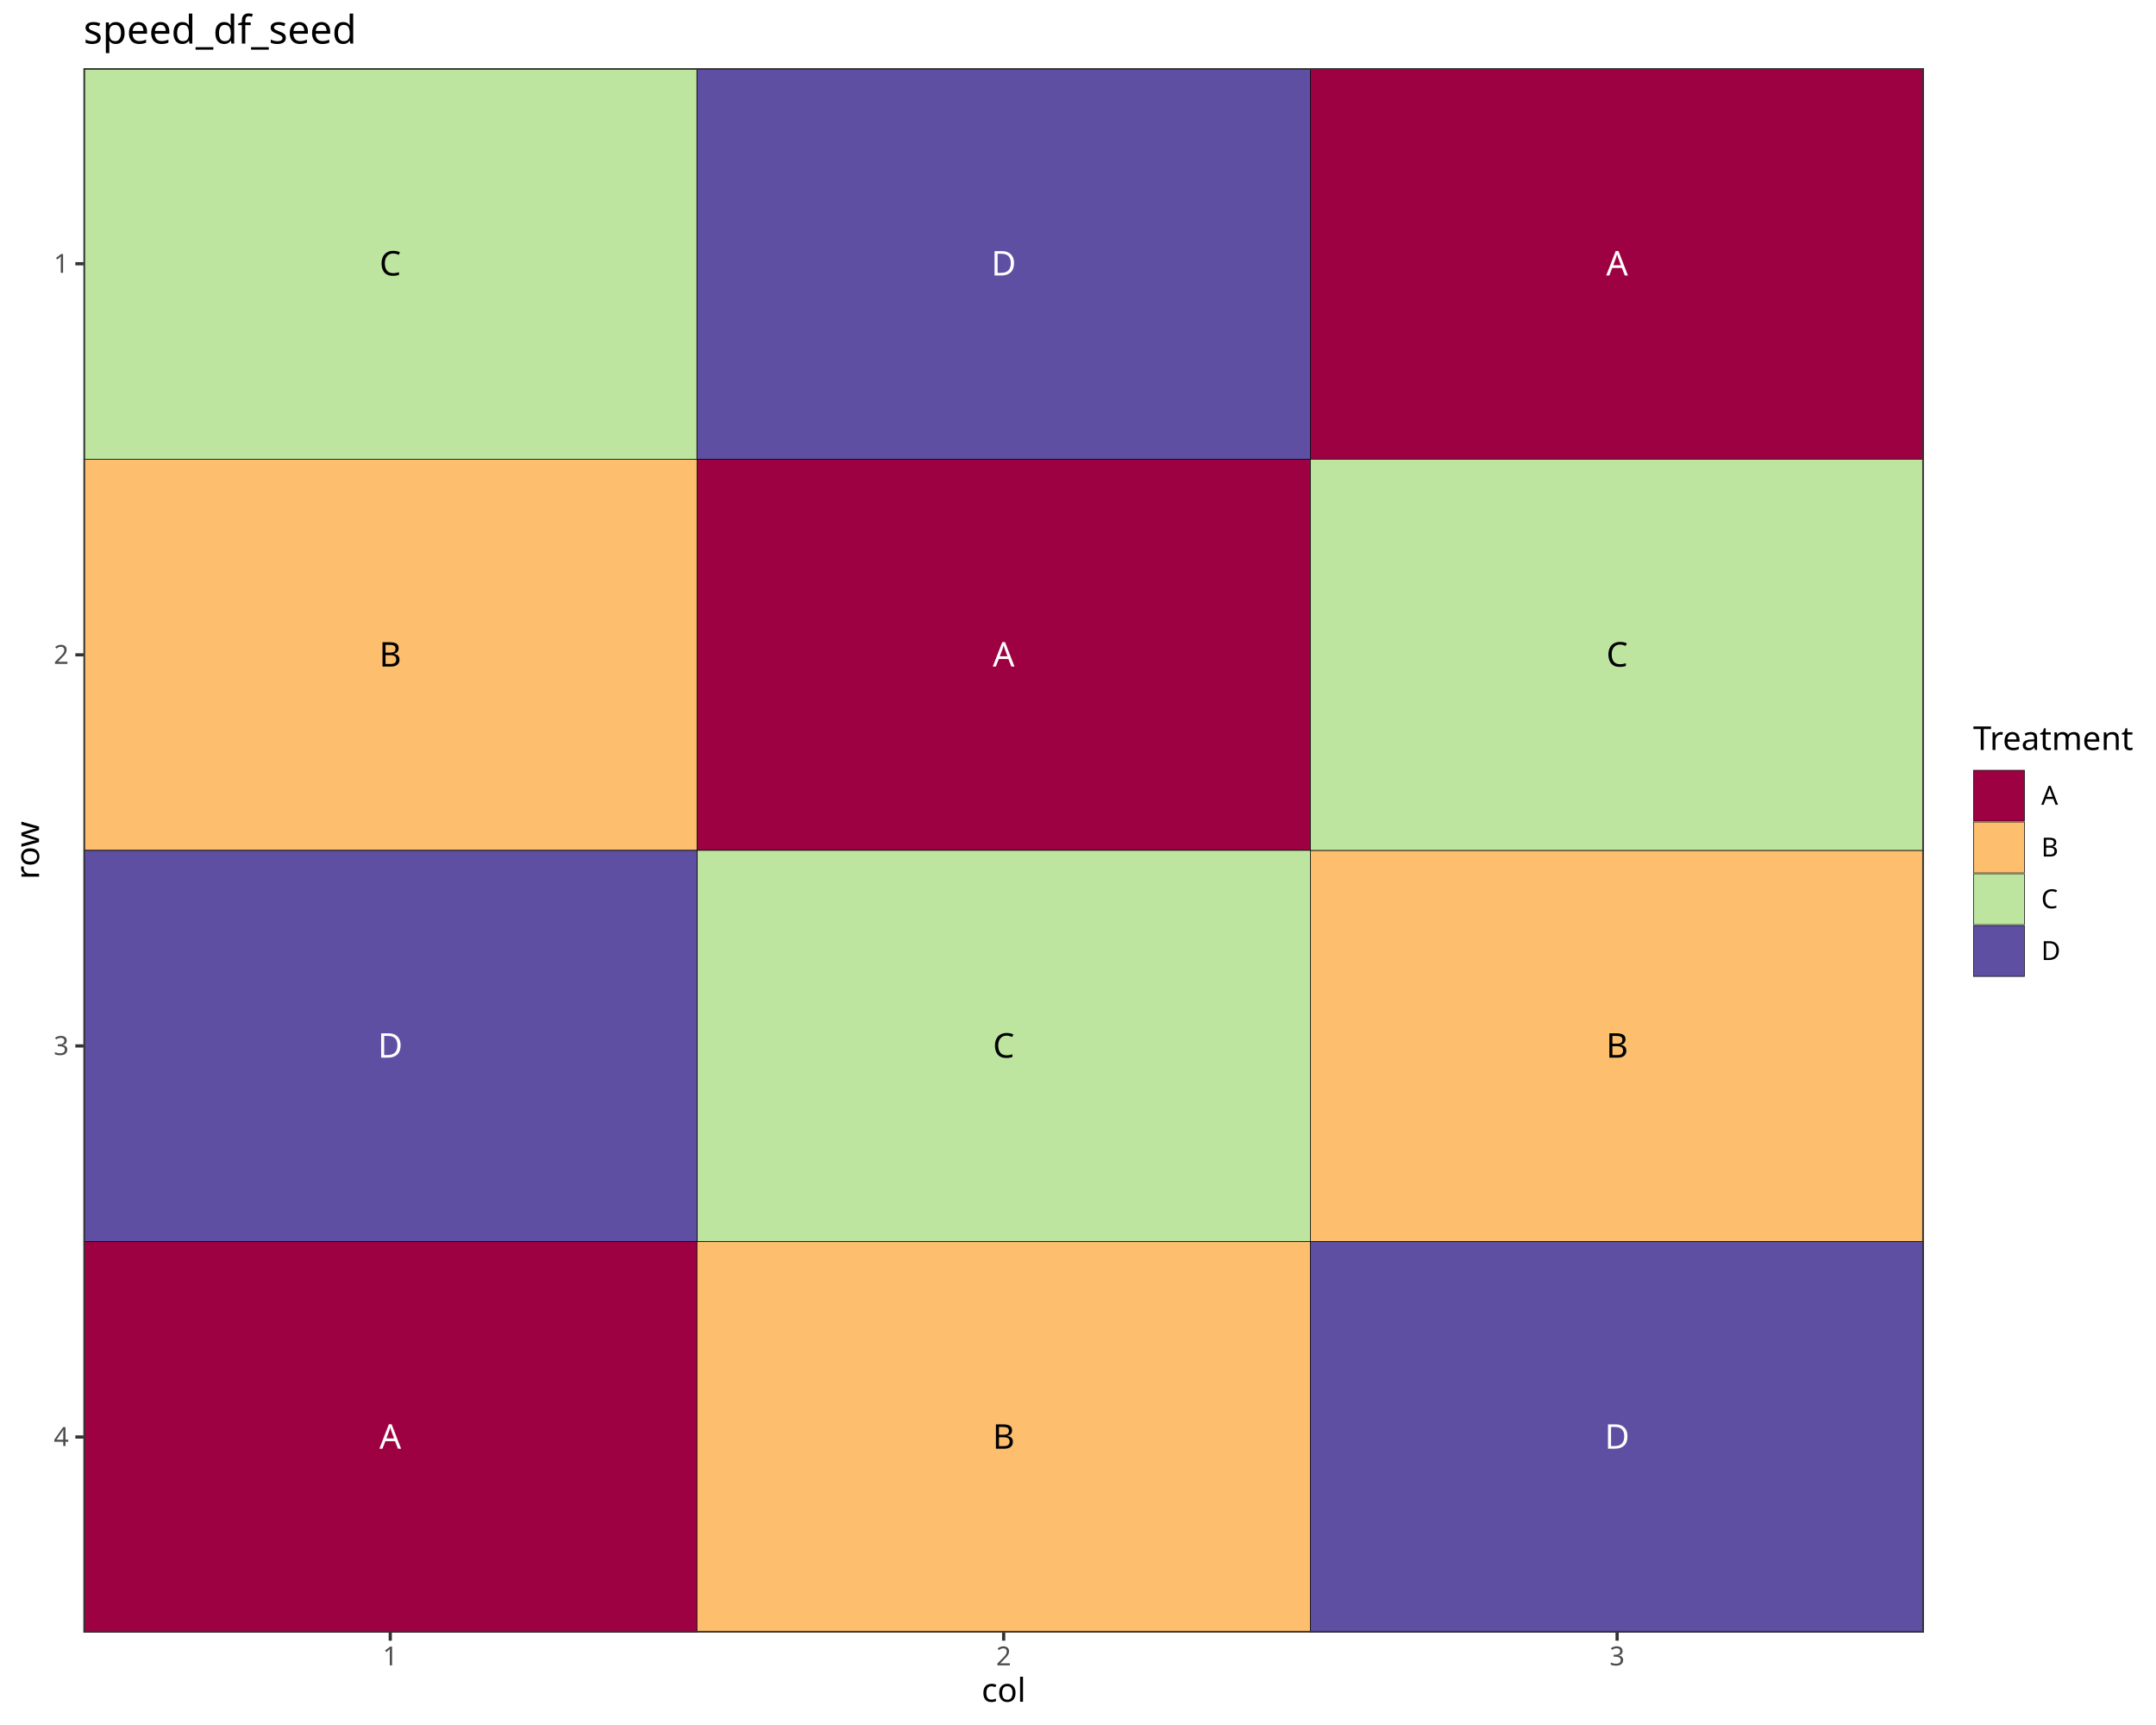
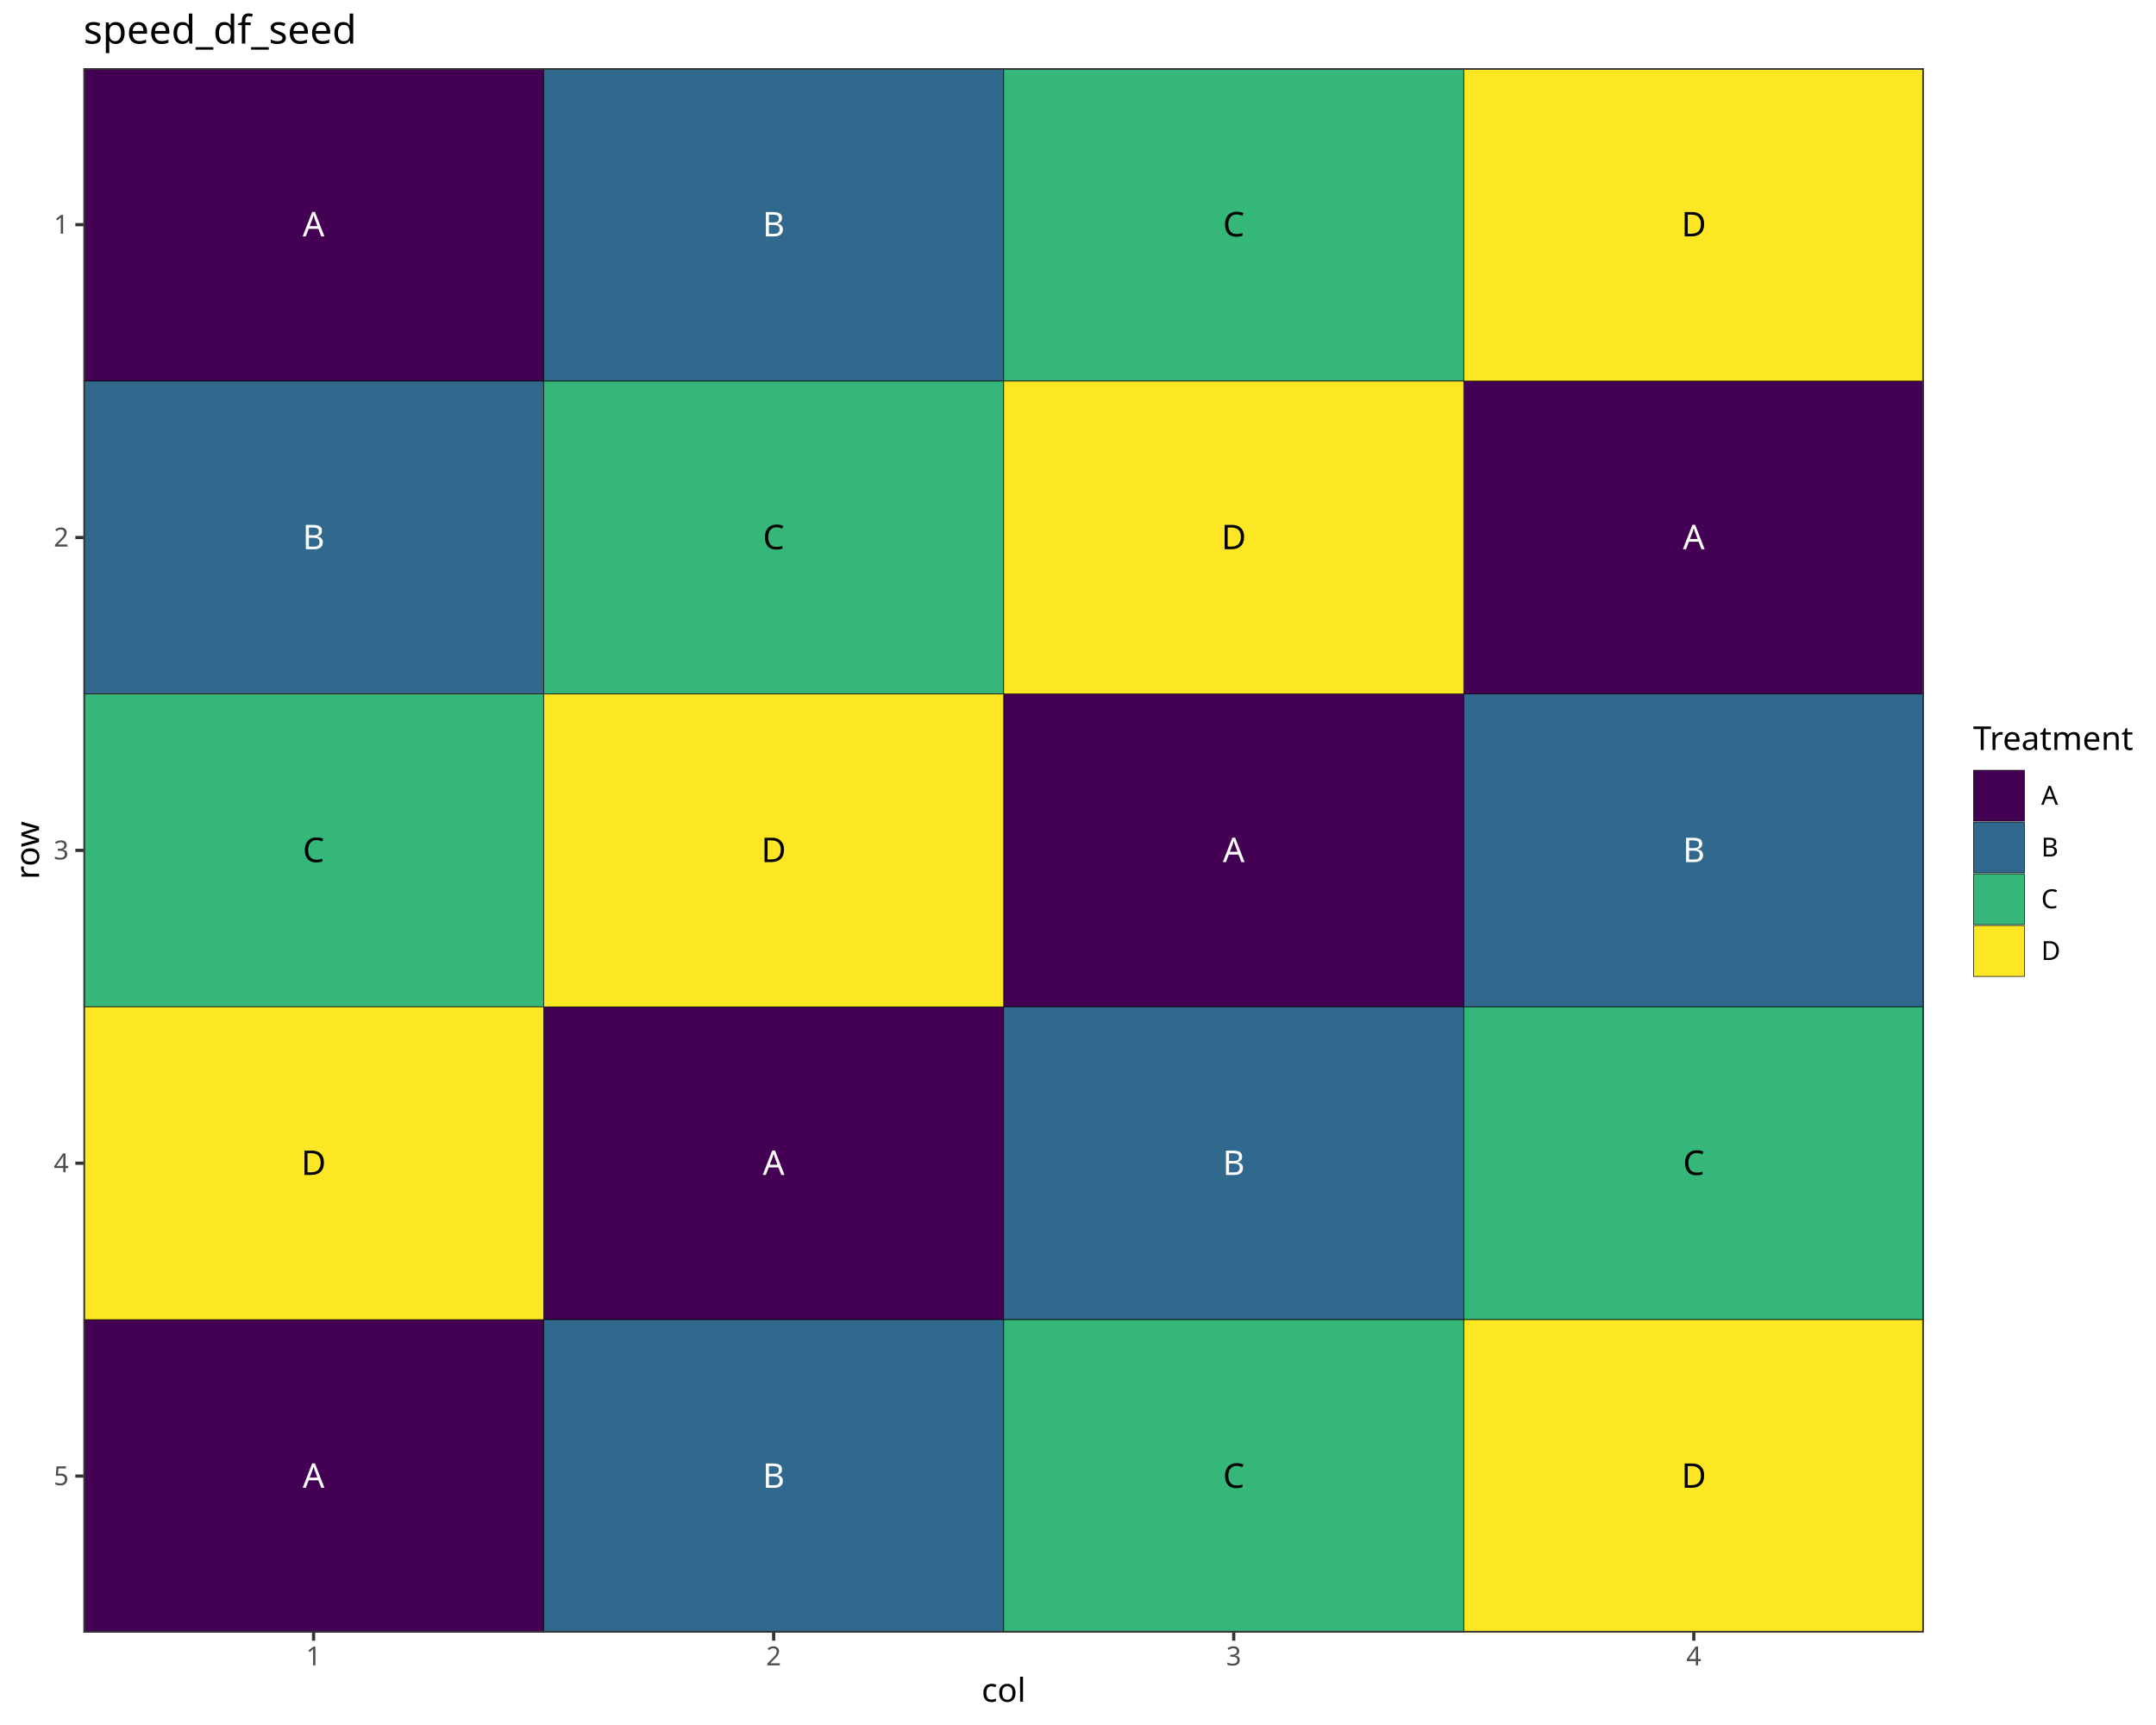
<svg xmlns="http://www.w3.org/2000/svg" class="svglite" data-engine-version="2.0" width="720.00pt" height="576.00pt" viewBox="0 0 720.00 576.00">
  <defs>
    <style type="text/css">
    .svglite line, .svglite polyline, .svglite polygon, .svglite path, .svglite rect, .svglite circle {
      fill: none;
      stroke: #000000;
      stroke-linecap: round;
      stroke-linejoin: round;
      stroke-miterlimit: 10.00;
    }
  </style>
  </defs>
  <rect width="100%" height="100%" style="stroke: none; fill: #FFFFFF;" />
  <defs>
    <clipPath id="cpMC4wMHw3MjAuMDB8MC4wMHw1NzYuMDA=">
      <rect x="0.00" y="0.00" width="720.00" height="576.00" />
    </clipPath>
  </defs>
  <g clip-path="url(#cpMC4wMHw3MjAuMDB8MC4wMHw1NzYuMDA=)">
    <rect x="-0" y="0.00" width="720.00" height="576.00" style="stroke-width: 1.07; stroke: #FFFFFF; fill: #FFFFFF;" />
  </g>
  <defs>
    <clipPath id="cpMjcuOTB8NjQyLjQ3fDIyLjc4fDU0NS4xMQ==">
      <rect x="27.90" y="22.78" width="614.57" height="522.33" />
    </clipPath>
  </defs>
  <g clip-path="url(#cpMjcuOTB8NjQyLjQ3fDIyLjc4fDU0NS4xMQ==)">
    <rect x="27.90" y="22.78" width="614.57" height="522.33" style="stroke-width: 1.07; stroke: none; fill: #FFFFFF;" />
    <polyline points="27.90,22.78 642.47,22.78 " style="stroke-width: 0.53; stroke: #EBEBEB; stroke-linecap: butt;" />
-     <polyline points="27.90,153.37 642.47,153.37 " style="stroke-width: 0.53; stroke: #EBEBEB; stroke-linecap: butt;" />
-     <polyline points="27.90,283.95 642.47,283.95 " style="stroke-width: 0.53; stroke: #EBEBEB; stroke-linecap: butt;" />
-     <polyline points="27.90,414.53 642.47,414.53 " style="stroke-width: 0.53; stroke: #EBEBEB; stroke-linecap: butt;" />
+     <polyline points="27.90,127.25 642.47,127.25 " style="stroke-width: 0.53; stroke: #EBEBEB; stroke-linecap: butt;" />
+     <polyline points="27.90,231.72 642.47,231.72 " style="stroke-width: 0.53; stroke: #EBEBEB; stroke-linecap: butt;" />
+     <polyline points="27.90,336.18 642.47,336.18 " style="stroke-width: 0.53; stroke: #EBEBEB; stroke-linecap: butt;" />
+     <polyline points="27.90,440.65 642.47,440.65 " style="stroke-width: 0.53; stroke: #EBEBEB; stroke-linecap: butt;" />
    <polyline points="27.90,545.11 642.47,545.11 " style="stroke-width: 0.53; stroke: #EBEBEB; stroke-linecap: butt;" />
    <polyline points="27.90,545.11 27.90,22.78 " style="stroke-width: 0.53; stroke: #EBEBEB; stroke-linecap: butt;" />
-     <polyline points="232.76,545.11 232.76,22.78 " style="stroke-width: 0.53; stroke: #EBEBEB; stroke-linecap: butt;" />
-     <polyline points="437.61,545.11 437.61,22.78 " style="stroke-width: 0.53; stroke: #EBEBEB; stroke-linecap: butt;" />
+     <polyline points="181.54,545.11 181.54,22.78 " style="stroke-width: 0.53; stroke: #EBEBEB; stroke-linecap: butt;" />
+     <polyline points="335.18,545.11 335.18,22.78 " style="stroke-width: 0.53; stroke: #EBEBEB; stroke-linecap: butt;" />
+     <polyline points="488.83,545.11 488.83,22.78 " style="stroke-width: 0.53; stroke: #EBEBEB; stroke-linecap: butt;" />
    <polyline points="642.47,545.11 642.47,22.78 " style="stroke-width: 0.53; stroke: #EBEBEB; stroke-linecap: butt;" />
-     <polyline points="27.90,88.07 642.47,88.07 " style="stroke-width: 1.07; stroke: #EBEBEB; stroke-linecap: butt;" />
-     <polyline points="27.90,218.66 642.47,218.66 " style="stroke-width: 1.07; stroke: #EBEBEB; stroke-linecap: butt;" />
-     <polyline points="27.90,349.24 642.47,349.24 " style="stroke-width: 1.07; stroke: #EBEBEB; stroke-linecap: butt;" />
-     <polyline points="27.90,479.82 642.47,479.82 " style="stroke-width: 1.07; stroke: #EBEBEB; stroke-linecap: butt;" />
-     <polyline points="130.33,545.11 130.33,22.78 " style="stroke-width: 1.07; stroke: #EBEBEB; stroke-linecap: butt;" />
-     <polyline points="335.18,545.11 335.18,22.78 " style="stroke-width: 1.07; stroke: #EBEBEB; stroke-linecap: butt;" />
-     <polyline points="540.04,545.11 540.04,22.78 " style="stroke-width: 1.07; stroke: #EBEBEB; stroke-linecap: butt;" />
-     <rect x="232.76" y="153.37" width="204.86" height="130.58" style="stroke-width: 0.21; stroke-linecap: butt; stroke-linejoin: miter; fill: #9E0142;" />
-     <rect x="437.61" y="22.78" width="204.86" height="130.58" style="stroke-width: 0.21; stroke-linecap: butt; stroke-linejoin: miter; fill: #9E0142;" />
-     <rect x="27.90" y="414.53" width="204.86" height="130.58" style="stroke-width: 0.21; stroke-linecap: butt; stroke-linejoin: miter; fill: #9E0142;" />
-     <rect x="437.61" y="283.95" width="204.86" height="130.58" style="stroke-width: 0.21; stroke-linecap: butt; stroke-linejoin: miter; fill: #FDBE6E;" />
-     <rect x="232.76" y="414.53" width="204.86" height="130.58" style="stroke-width: 0.21; stroke-linecap: butt; stroke-linejoin: miter; fill: #FDBE6E;" />
-     <rect x="27.90" y="153.37" width="204.86" height="130.58" style="stroke-width: 0.21; stroke-linecap: butt; stroke-linejoin: miter; fill: #FDBE6E;" />
-     <rect x="27.90" y="22.78" width="204.86" height="130.58" style="stroke-width: 0.21; stroke-linecap: butt; stroke-linejoin: miter; fill: #BEE5A0;" />
-     <rect x="437.61" y="153.37" width="204.86" height="130.58" style="stroke-width: 0.21; stroke-linecap: butt; stroke-linejoin: miter; fill: #BEE5A0;" />
-     <rect x="232.76" y="283.95" width="204.86" height="130.58" style="stroke-width: 0.21; stroke-linecap: butt; stroke-linejoin: miter; fill: #BEE5A0;" />
-     <rect x="27.90" y="283.95" width="204.86" height="130.58" style="stroke-width: 0.21; stroke-linecap: butt; stroke-linejoin: miter; fill: #5E4FA2;" />
-     <rect x="232.76" y="22.78" width="204.86" height="130.58" style="stroke-width: 0.21; stroke-linecap: butt; stroke-linejoin: miter; fill: #5E4FA2;" />
-     <rect x="437.61" y="414.53" width="204.86" height="130.58" style="stroke-width: 0.21; stroke-linecap: butt; stroke-linejoin: miter; fill: #5E4FA2;" />
-     <text x="335.18" y="222.57" text-anchor="middle" style="font-size: 11.38px; fill: #FFFFFF; font-family: sans;" textLength="7.59px" lengthAdjust="spacingAndGlyphs">A</text>
-     <text x="540.04" y="91.99" text-anchor="middle" style="font-size: 11.38px; fill: #FFFFFF; font-family: sans;" textLength="7.59px" lengthAdjust="spacingAndGlyphs">A</text>
-     <text x="130.33" y="483.74" text-anchor="middle" style="font-size: 11.38px; fill: #FFFFFF; font-family: sans;" textLength="7.59px" lengthAdjust="spacingAndGlyphs">A</text>
-     <text x="540.04" y="353.16" text-anchor="middle" style="font-size: 11.38px; font-family: sans;" textLength="7.59px" lengthAdjust="spacingAndGlyphs">B</text>
-     <text x="335.18" y="483.74" text-anchor="middle" style="font-size: 11.38px; font-family: sans;" textLength="7.59px" lengthAdjust="spacingAndGlyphs">B</text>
-     <text x="130.33" y="222.57" text-anchor="middle" style="font-size: 11.38px; font-family: sans;" textLength="7.59px" lengthAdjust="spacingAndGlyphs">B</text>
-     <text x="130.33" y="91.99" text-anchor="middle" style="font-size: 11.38px; font-family: sans;" textLength="8.22px" lengthAdjust="spacingAndGlyphs">C</text>
-     <text x="540.04" y="222.57" text-anchor="middle" style="font-size: 11.38px; font-family: sans;" textLength="8.22px" lengthAdjust="spacingAndGlyphs">C</text>
-     <text x="335.18" y="353.16" text-anchor="middle" style="font-size: 11.38px; font-family: sans;" textLength="8.22px" lengthAdjust="spacingAndGlyphs">C</text>
-     <text x="130.33" y="353.16" text-anchor="middle" style="font-size: 11.38px; fill: #FFFFFF; font-family: sans;" textLength="8.22px" lengthAdjust="spacingAndGlyphs">D</text>
-     <text x="335.18" y="91.99" text-anchor="middle" style="font-size: 11.38px; fill: #FFFFFF; font-family: sans;" textLength="8.22px" lengthAdjust="spacingAndGlyphs">D</text>
-     <text x="540.04" y="483.74" text-anchor="middle" style="font-size: 11.38px; fill: #FFFFFF; font-family: sans;" textLength="8.22px" lengthAdjust="spacingAndGlyphs">D</text>
+     <polyline points="27.90,75.02 642.47,75.02 " style="stroke-width: 1.07; stroke: #EBEBEB; stroke-linecap: butt;" />
+     <polyline points="27.90,179.48 642.47,179.48 " style="stroke-width: 1.07; stroke: #EBEBEB; stroke-linecap: butt;" />
+     <polyline points="27.90,283.95 642.47,283.95 " style="stroke-width: 1.07; stroke: #EBEBEB; stroke-linecap: butt;" />
+     <polyline points="27.90,388.41 642.47,388.41 " style="stroke-width: 1.07; stroke: #EBEBEB; stroke-linecap: butt;" />
+     <polyline points="27.90,492.88 642.47,492.88 " style="stroke-width: 1.07; stroke: #EBEBEB; stroke-linecap: butt;" />
+     <polyline points="104.72,545.11 104.72,22.78 " style="stroke-width: 1.07; stroke: #EBEBEB; stroke-linecap: butt;" />
+     <polyline points="258.36,545.11 258.36,22.78 " style="stroke-width: 1.07; stroke: #EBEBEB; stroke-linecap: butt;" />
+     <polyline points="412.01,545.11 412.01,22.78 " style="stroke-width: 1.07; stroke: #EBEBEB; stroke-linecap: butt;" />
+     <polyline points="565.65,545.11 565.65,22.78 " style="stroke-width: 1.07; stroke: #EBEBEB; stroke-linecap: butt;" />
+     <rect x="27.90" y="22.78" width="153.64" height="104.47" style="stroke-width: 0.21; stroke-linecap: butt; stroke-linejoin: miter; fill: #440154;" />
+     <rect x="27.90" y="440.65" width="153.64" height="104.47" style="stroke-width: 0.21; stroke-linecap: butt; stroke-linejoin: miter; fill: #440154;" />
+     <rect x="181.54" y="336.18" width="153.64" height="104.47" style="stroke-width: 0.21; stroke-linecap: butt; stroke-linejoin: miter; fill: #440154;" />
+     <rect x="335.18" y="231.72" width="153.64" height="104.47" style="stroke-width: 0.21; stroke-linecap: butt; stroke-linejoin: miter; fill: #440154;" />
+     <rect x="488.83" y="127.25" width="153.64" height="104.47" style="stroke-width: 0.21; stroke-linecap: butt; stroke-linejoin: miter; fill: #440154;" />
+     <rect x="27.90" y="127.25" width="153.64" height="104.47" style="stroke-width: 0.21; stroke-linecap: butt; stroke-linejoin: miter; fill: #31688E;" />
+     <rect x="181.54" y="22.78" width="153.64" height="104.47" style="stroke-width: 0.21; stroke-linecap: butt; stroke-linejoin: miter; fill: #31688E;" />
+     <rect x="181.54" y="440.65" width="153.64" height="104.47" style="stroke-width: 0.21; stroke-linecap: butt; stroke-linejoin: miter; fill: #31688E;" />
+     <rect x="335.18" y="336.18" width="153.64" height="104.47" style="stroke-width: 0.21; stroke-linecap: butt; stroke-linejoin: miter; fill: #31688E;" />
+     <rect x="488.83" y="231.72" width="153.64" height="104.47" style="stroke-width: 0.21; stroke-linecap: butt; stroke-linejoin: miter; fill: #31688E;" />
+     <rect x="27.90" y="231.72" width="153.64" height="104.47" style="stroke-width: 0.21; stroke-linecap: butt; stroke-linejoin: miter; fill: #35B779;" />
+     <rect x="181.54" y="127.25" width="153.64" height="104.47" style="stroke-width: 0.21; stroke-linecap: butt; stroke-linejoin: miter; fill: #35B779;" />
+     <rect x="335.18" y="22.78" width="153.64" height="104.47" style="stroke-width: 0.21; stroke-linecap: butt; stroke-linejoin: miter; fill: #35B779;" />
+     <rect x="335.18" y="440.65" width="153.64" height="104.47" style="stroke-width: 0.21; stroke-linecap: butt; stroke-linejoin: miter; fill: #35B779;" />
+     <rect x="488.83" y="336.18" width="153.64" height="104.47" style="stroke-width: 0.21; stroke-linecap: butt; stroke-linejoin: miter; fill: #35B779;" />
+     <rect x="27.90" y="336.18" width="153.64" height="104.47" style="stroke-width: 0.21; stroke-linecap: butt; stroke-linejoin: miter; fill: #FDE725;" />
+     <rect x="181.54" y="231.72" width="153.64" height="104.47" style="stroke-width: 0.21; stroke-linecap: butt; stroke-linejoin: miter; fill: #FDE725;" />
+     <rect x="335.18" y="127.25" width="153.64" height="104.47" style="stroke-width: 0.21; stroke-linecap: butt; stroke-linejoin: miter; fill: #FDE725;" />
+     <rect x="488.83" y="22.78" width="153.64" height="104.47" style="stroke-width: 0.21; stroke-linecap: butt; stroke-linejoin: miter; fill: #FDE725;" />
+     <rect x="488.83" y="440.65" width="153.64" height="104.47" style="stroke-width: 0.21; stroke-linecap: butt; stroke-linejoin: miter; fill: #FDE725;" />
+     <text x="104.72" y="78.93" text-anchor="middle" style="font-size: 11.38px; fill: #FFFFFF; font-family: sans;" textLength="7.59px" lengthAdjust="spacingAndGlyphs">A</text>
+     <text x="104.72" y="496.80" text-anchor="middle" style="font-size: 11.38px; fill: #FFFFFF; font-family: sans;" textLength="7.59px" lengthAdjust="spacingAndGlyphs">A</text>
+     <text x="258.36" y="392.33" text-anchor="middle" style="font-size: 11.38px; fill: #FFFFFF; font-family: sans;" textLength="7.59px" lengthAdjust="spacingAndGlyphs">A</text>
+     <text x="412.01" y="287.86" text-anchor="middle" style="font-size: 11.38px; fill: #FFFFFF; font-family: sans;" textLength="7.59px" lengthAdjust="spacingAndGlyphs">A</text>
+     <text x="565.65" y="183.40" text-anchor="middle" style="font-size: 11.38px; fill: #FFFFFF; font-family: sans;" textLength="7.59px" lengthAdjust="spacingAndGlyphs">A</text>
+     <text x="104.72" y="183.40" text-anchor="middle" style="font-size: 11.38px; fill: #FFFFFF; font-family: sans;" textLength="7.59px" lengthAdjust="spacingAndGlyphs">B</text>
+     <text x="258.36" y="78.93" text-anchor="middle" style="font-size: 11.38px; fill: #FFFFFF; font-family: sans;" textLength="7.59px" lengthAdjust="spacingAndGlyphs">B</text>
+     <text x="258.36" y="496.80" text-anchor="middle" style="font-size: 11.38px; fill: #FFFFFF; font-family: sans;" textLength="7.59px" lengthAdjust="spacingAndGlyphs">B</text>
+     <text x="412.01" y="392.33" text-anchor="middle" style="font-size: 11.38px; fill: #FFFFFF; font-family: sans;" textLength="7.59px" lengthAdjust="spacingAndGlyphs">B</text>
+     <text x="565.65" y="287.86" text-anchor="middle" style="font-size: 11.38px; fill: #FFFFFF; font-family: sans;" textLength="7.59px" lengthAdjust="spacingAndGlyphs">B</text>
+     <text x="104.72" y="287.86" text-anchor="middle" style="font-size: 11.38px; font-family: sans;" textLength="8.22px" lengthAdjust="spacingAndGlyphs">C</text>
+     <text x="258.36" y="183.40" text-anchor="middle" style="font-size: 11.38px; font-family: sans;" textLength="8.22px" lengthAdjust="spacingAndGlyphs">C</text>
+     <text x="412.01" y="78.93" text-anchor="middle" style="font-size: 11.38px; font-family: sans;" textLength="8.22px" lengthAdjust="spacingAndGlyphs">C</text>
+     <text x="412.01" y="496.80" text-anchor="middle" style="font-size: 11.38px; font-family: sans;" textLength="8.22px" lengthAdjust="spacingAndGlyphs">C</text>
+     <text x="565.65" y="392.33" text-anchor="middle" style="font-size: 11.38px; font-family: sans;" textLength="8.22px" lengthAdjust="spacingAndGlyphs">C</text>
+     <text x="104.72" y="392.33" text-anchor="middle" style="font-size: 11.38px; font-family: sans;" textLength="8.22px" lengthAdjust="spacingAndGlyphs">D</text>
+     <text x="258.36" y="287.86" text-anchor="middle" style="font-size: 11.38px; font-family: sans;" textLength="8.22px" lengthAdjust="spacingAndGlyphs">D</text>
+     <text x="412.01" y="183.40" text-anchor="middle" style="font-size: 11.38px; font-family: sans;" textLength="8.22px" lengthAdjust="spacingAndGlyphs">D</text>
+     <text x="565.65" y="78.93" text-anchor="middle" style="font-size: 11.38px; font-family: sans;" textLength="8.22px" lengthAdjust="spacingAndGlyphs">D</text>
+     <text x="565.65" y="496.80" text-anchor="middle" style="font-size: 11.38px; font-family: sans;" textLength="8.22px" lengthAdjust="spacingAndGlyphs">D</text>
    <rect x="27.90" y="22.78" width="614.57" height="522.33" style="stroke-width: 1.07; stroke: #333333;" />
  </g>
  <g clip-path="url(#cpMC4wMHw3MjAuMDB8MC4wMHw1NzYuMDA=)">
-     <text x="22.97" y="91.10" text-anchor="end" style="font-size: 8.80px; fill: #4D4D4D; font-family: sans;" textLength="4.89px" lengthAdjust="spacingAndGlyphs">1</text>
-     <text x="22.97" y="221.68" text-anchor="end" style="font-size: 8.80px; fill: #4D4D4D; font-family: sans;" textLength="4.89px" lengthAdjust="spacingAndGlyphs">2</text>
-     <text x="22.97" y="352.27" text-anchor="end" style="font-size: 8.80px; fill: #4D4D4D; font-family: sans;" textLength="4.89px" lengthAdjust="spacingAndGlyphs">3</text>
-     <text x="22.97" y="482.85" text-anchor="end" style="font-size: 8.80px; fill: #4D4D4D; font-family: sans;" textLength="4.89px" lengthAdjust="spacingAndGlyphs">4</text>
-     <polyline points="25.16,88.07 27.90,88.07 " style="stroke-width: 1.07; stroke: #333333; stroke-linecap: butt;" />
-     <polyline points="25.16,218.66 27.90,218.66 " style="stroke-width: 1.07; stroke: #333333; stroke-linecap: butt;" />
-     <polyline points="25.16,349.24 27.90,349.24 " style="stroke-width: 1.07; stroke: #333333; stroke-linecap: butt;" />
-     <polyline points="25.16,479.82 27.90,479.82 " style="stroke-width: 1.07; stroke: #333333; stroke-linecap: butt;" />
-     <polyline points="130.33,547.85 130.33,545.11 " style="stroke-width: 1.07; stroke: #333333; stroke-linecap: butt;" />
-     <polyline points="335.18,547.85 335.18,545.11 " style="stroke-width: 1.07; stroke: #333333; stroke-linecap: butt;" />
-     <polyline points="540.04,547.85 540.04,545.11 " style="stroke-width: 1.07; stroke: #333333; stroke-linecap: butt;" />
-     <text x="130.33" y="556.10" text-anchor="middle" style="font-size: 8.80px; fill: #4D4D4D; font-family: sans;" textLength="4.89px" lengthAdjust="spacingAndGlyphs">1</text>
-     <text x="335.18" y="556.10" text-anchor="middle" style="font-size: 8.80px; fill: #4D4D4D; font-family: sans;" textLength="4.89px" lengthAdjust="spacingAndGlyphs">2</text>
-     <text x="540.04" y="556.10" text-anchor="middle" style="font-size: 8.80px; fill: #4D4D4D; font-family: sans;" textLength="4.89px" lengthAdjust="spacingAndGlyphs">3</text>
+     <text x="22.97" y="78.04" text-anchor="end" style="font-size: 8.80px; fill: #4D4D4D; font-family: sans;" textLength="4.89px" lengthAdjust="spacingAndGlyphs">1</text>
+     <text x="22.97" y="182.51" text-anchor="end" style="font-size: 8.80px; fill: #4D4D4D; font-family: sans;" textLength="4.89px" lengthAdjust="spacingAndGlyphs">2</text>
+     <text x="22.97" y="286.98" text-anchor="end" style="font-size: 8.80px; fill: #4D4D4D; font-family: sans;" textLength="4.89px" lengthAdjust="spacingAndGlyphs">3</text>
+     <text x="22.97" y="391.44" text-anchor="end" style="font-size: 8.80px; fill: #4D4D4D; font-family: sans;" textLength="4.89px" lengthAdjust="spacingAndGlyphs">4</text>
+     <text x="22.97" y="495.91" text-anchor="end" style="font-size: 8.80px; fill: #4D4D4D; font-family: sans;" textLength="4.89px" lengthAdjust="spacingAndGlyphs">5</text>
+     <polyline points="25.16,75.02 27.90,75.02 " style="stroke-width: 1.07; stroke: #333333; stroke-linecap: butt;" />
+     <polyline points="25.16,179.48 27.90,179.48 " style="stroke-width: 1.07; stroke: #333333; stroke-linecap: butt;" />
+     <polyline points="25.16,283.95 27.90,283.95 " style="stroke-width: 1.07; stroke: #333333; stroke-linecap: butt;" />
+     <polyline points="25.16,388.41 27.90,388.41 " style="stroke-width: 1.07; stroke: #333333; stroke-linecap: butt;" />
+     <polyline points="25.16,492.88 27.90,492.88 " style="stroke-width: 1.07; stroke: #333333; stroke-linecap: butt;" />
+     <polyline points="104.72,547.85 104.72,545.11 " style="stroke-width: 1.07; stroke: #333333; stroke-linecap: butt;" />
+     <polyline points="258.36,547.85 258.36,545.11 " style="stroke-width: 1.07; stroke: #333333; stroke-linecap: butt;" />
+     <polyline points="412.01,547.85 412.01,545.11 " style="stroke-width: 1.07; stroke: #333333; stroke-linecap: butt;" />
+     <polyline points="565.65,547.85 565.65,545.11 " style="stroke-width: 1.07; stroke: #333333; stroke-linecap: butt;" />
+     <text x="104.72" y="556.10" text-anchor="middle" style="font-size: 8.80px; fill: #4D4D4D; font-family: sans;" textLength="4.89px" lengthAdjust="spacingAndGlyphs">1</text>
+     <text x="258.36" y="556.10" text-anchor="middle" style="font-size: 8.80px; fill: #4D4D4D; font-family: sans;" textLength="4.89px" lengthAdjust="spacingAndGlyphs">2</text>
+     <text x="412.01" y="556.10" text-anchor="middle" style="font-size: 8.80px; fill: #4D4D4D; font-family: sans;" textLength="4.89px" lengthAdjust="spacingAndGlyphs">3</text>
+     <text x="565.65" y="556.10" text-anchor="middle" style="font-size: 8.80px; fill: #4D4D4D; font-family: sans;" textLength="4.89px" lengthAdjust="spacingAndGlyphs">4</text>
    <text x="335.18" y="568.24" text-anchor="middle" style="font-size: 11.00px; font-family: sans;" textLength="14.06px" lengthAdjust="spacingAndGlyphs">col</text>
    <text transform="translate(13.05,283.95) rotate(-90)" text-anchor="middle" style="font-size: 11.00px; font-family: sans;" textLength="17.73px" lengthAdjust="spacingAndGlyphs">row</text>
    <rect x="653.43" y="236.24" width="61.09" height="95.41" style="stroke-width: 1.07; stroke: none; fill: #FFFFFF;" />
    <text x="658.91" y="250.43" style="font-size: 11.00px; font-family: sans;" textLength="50.13px" lengthAdjust="spacingAndGlyphs">Treatment</text>
    <rect x="658.91" y="257.05" width="17.28" height="17.28" style="stroke-width: 1.07; stroke: none; fill: #FFFFFF;" />
-     <rect x="659.05" y="257.20" width="17.00" height="17.00" style="stroke-width: 0.21; stroke-linecap: butt; stroke-linejoin: miter; fill: #9E0142;" />
+     <rect x="659.05" y="257.20" width="17.00" height="17.00" style="stroke-width: 0.21; stroke-linecap: butt; stroke-linejoin: miter; fill: #440154;" />
    <rect x="658.91" y="274.33" width="17.28" height="17.28" style="stroke-width: 1.07; stroke: none; fill: #FFFFFF;" />
-     <rect x="659.05" y="274.48" width="17.00" height="17.00" style="stroke-width: 0.21; stroke-linecap: butt; stroke-linejoin: miter; fill: #FDBE6E;" />
+     <rect x="659.05" y="274.48" width="17.00" height="17.00" style="stroke-width: 0.21; stroke-linecap: butt; stroke-linejoin: miter; fill: #31688E;" />
    <rect x="658.91" y="291.61" width="17.28" height="17.28" style="stroke-width: 1.07; stroke: none; fill: #FFFFFF;" />
-     <rect x="659.05" y="291.76" width="17.00" height="17.00" style="stroke-width: 0.21; stroke-linecap: butt; stroke-linejoin: miter; fill: #BEE5A0;" />
+     <rect x="659.05" y="291.76" width="17.00" height="17.00" style="stroke-width: 0.21; stroke-linecap: butt; stroke-linejoin: miter; fill: #35B779;" />
    <rect x="658.91" y="308.89" width="17.28" height="17.28" style="stroke-width: 1.07; stroke: none; fill: #FFFFFF;" />
-     <rect x="659.05" y="309.04" width="17.00" height="17.00" style="stroke-width: 0.21; stroke-linecap: butt; stroke-linejoin: miter; fill: #5E4FA2;" />
+     <rect x="659.05" y="309.04" width="17.00" height="17.00" style="stroke-width: 0.21; stroke-linecap: butt; stroke-linejoin: miter; fill: #FDE725;" />
    <text x="681.67" y="268.72" style="font-size: 8.80px; font-family: sans;" textLength="5.87px" lengthAdjust="spacingAndGlyphs">A</text>
    <text x="681.67" y="286.00" style="font-size: 8.80px; font-family: sans;" textLength="5.87px" lengthAdjust="spacingAndGlyphs">B</text>
    <text x="681.67" y="303.28" style="font-size: 8.80px; font-family: sans;" textLength="6.36px" lengthAdjust="spacingAndGlyphs">C</text>
    <text x="681.67" y="320.56" style="font-size: 8.80px; font-family: sans;" textLength="6.36px" lengthAdjust="spacingAndGlyphs">D</text>
    <text x="27.90" y="14.56" style="font-size: 13.20px; font-family: sans;" textLength="90.30px" lengthAdjust="spacingAndGlyphs">speed_df_seed</text>
  </g>
</svg>
